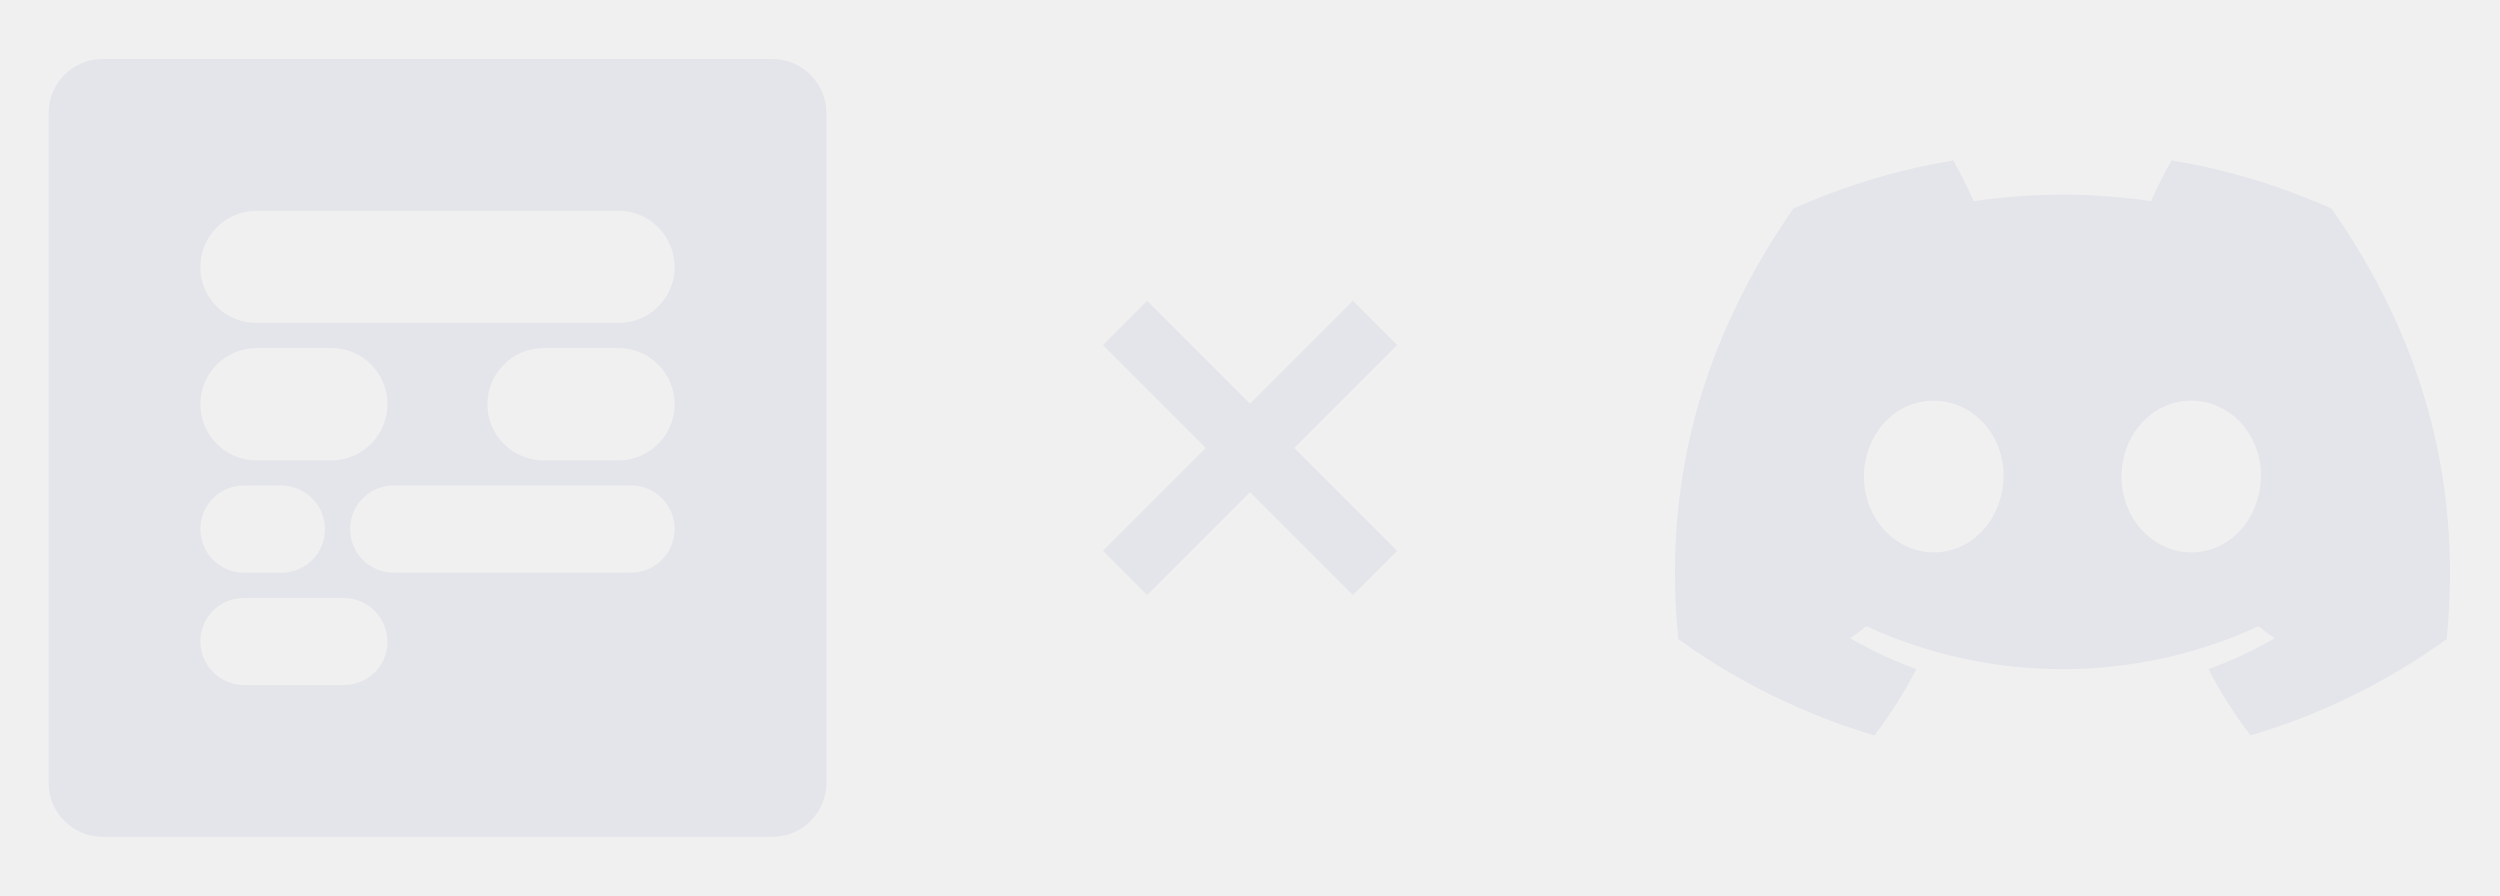
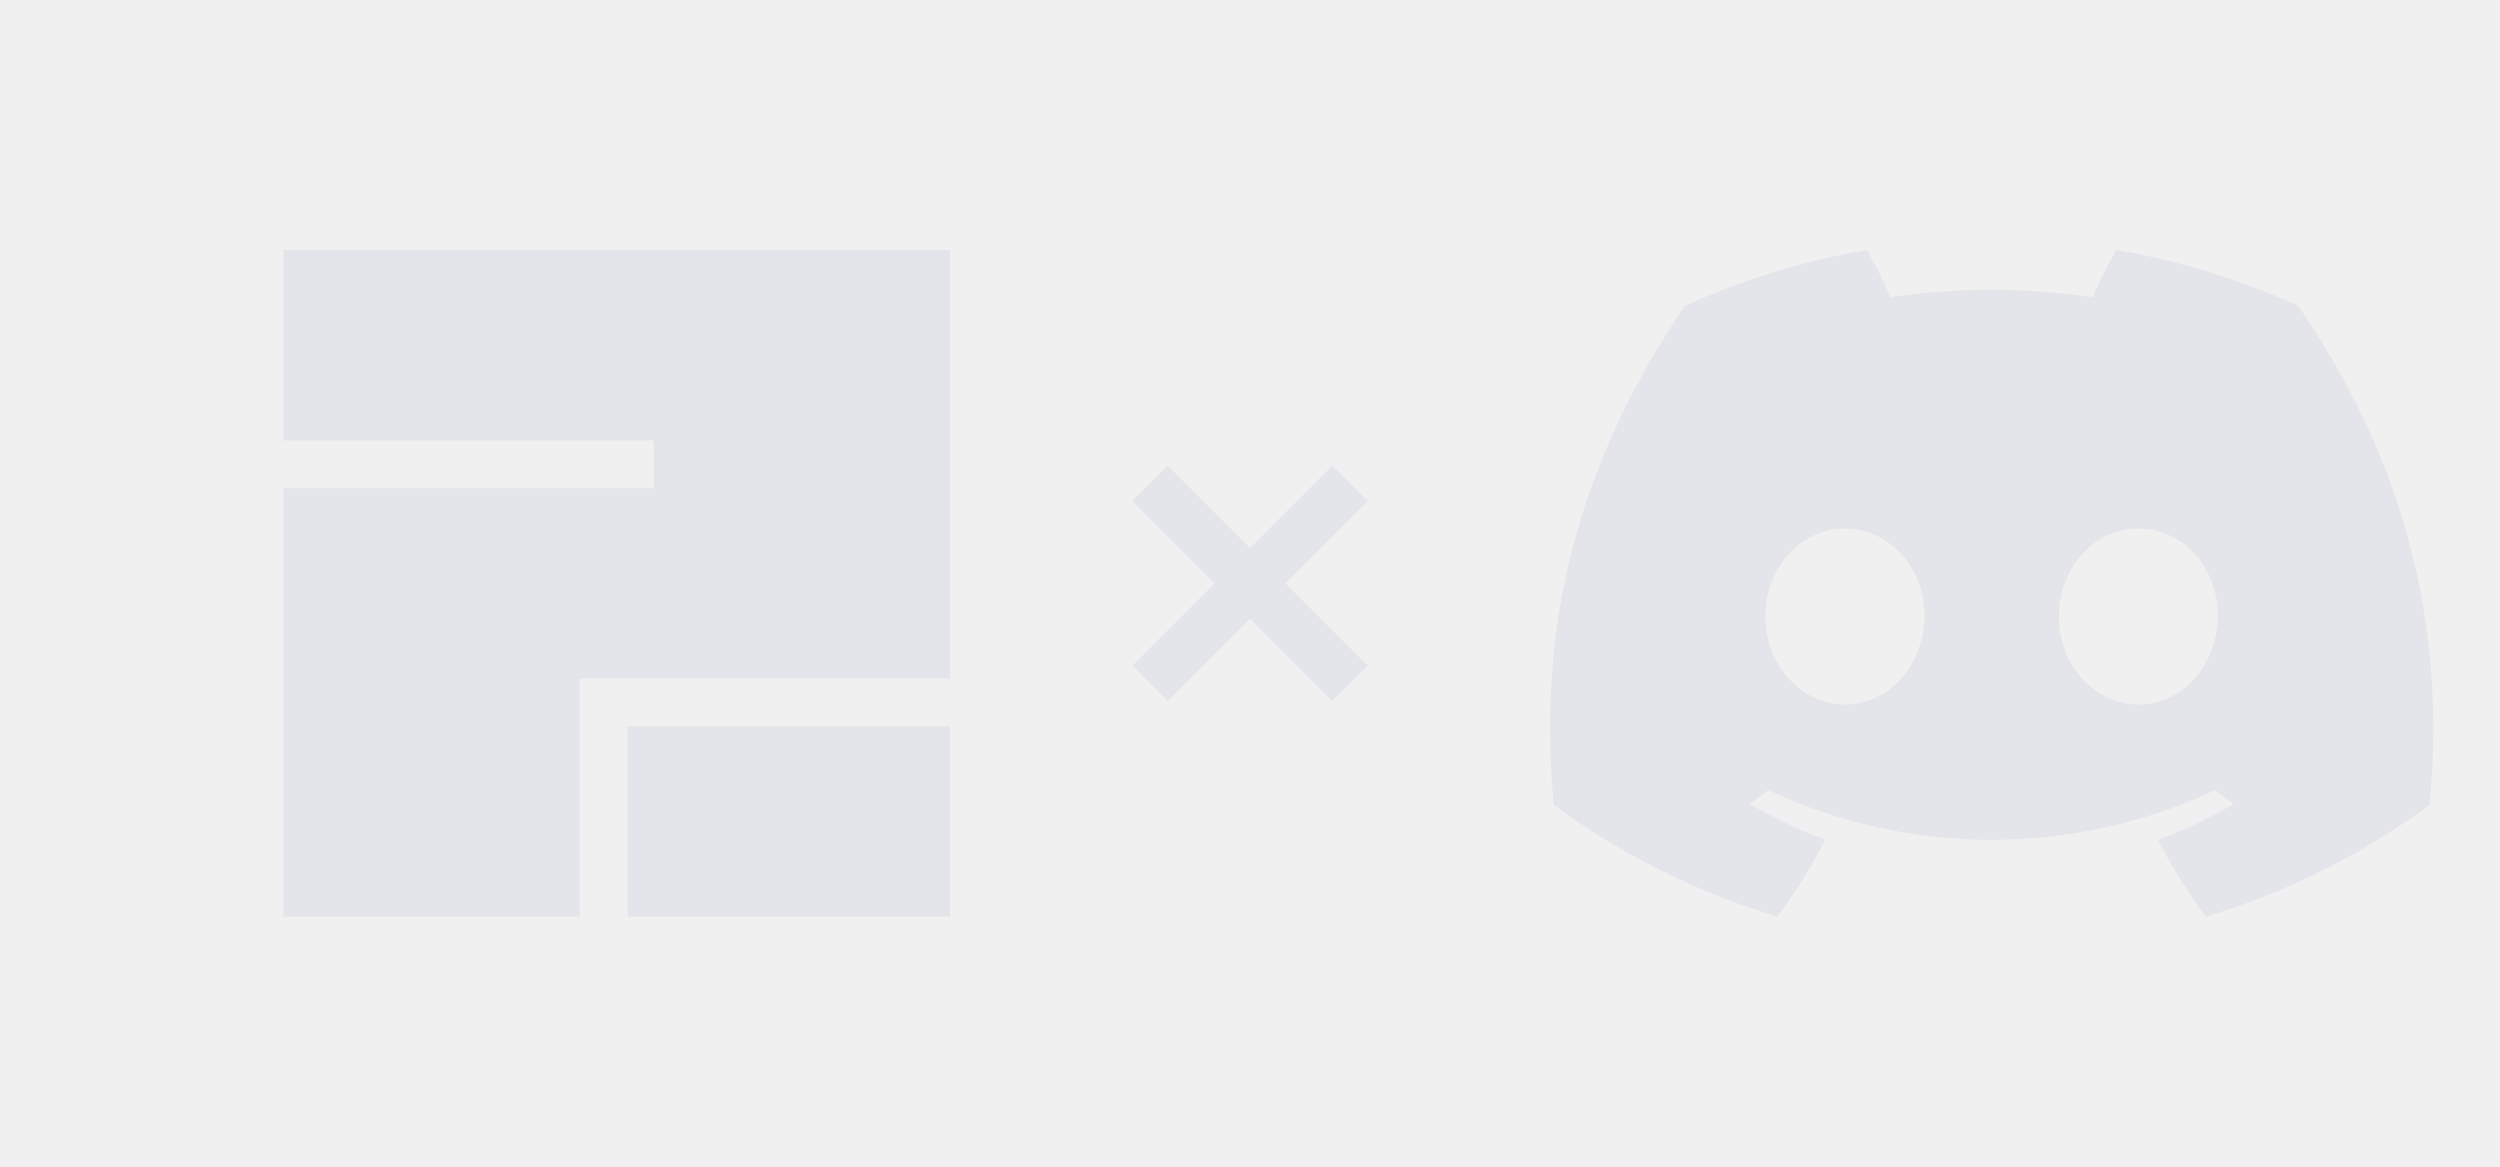
- <svg xmlns="http://www.w3.org/2000/svg" width="120" height="43" viewBox="0 0 120 43" fill="none">
-   <path fill-rule="evenodd" clip-rule="evenodd" d="M4.926 2.833H37.074C38.506 2.833 39.667 3.994 39.667 5.426V37.574C39.667 39.006 38.506 40.167 37.074 40.167H4.926C3.494 40.167 2.333 39.006 2.333 37.574V5.426C2.333 3.994 3.494 2.833 4.926 2.833ZM12.314 10.118C10.825 10.118 9.618 11.325 9.618 12.814C9.618 13.768 10.113 14.606 10.861 15.085C11.276 15.345 11.768 15.496 12.294 15.496H29.706C30.231 15.496 30.722 15.346 31.137 15.086C31.886 14.607 32.382 13.769 32.382 12.814C32.382 11.325 31.175 10.118 29.686 10.118H12.314ZM9.618 19.403C9.618 17.915 10.825 16.707 12.314 16.707H15.908C16.767 16.707 17.533 17.11 18.026 17.736C18.385 18.194 18.598 18.772 18.598 19.399C18.598 20.78 17.561 21.92 16.223 22.081C16.119 22.093 16.015 22.099 15.908 22.099H12.314C10.825 22.099 9.618 20.892 9.618 19.403ZM29.686 22.099H26.092C24.603 22.099 23.396 20.892 23.396 19.403C23.396 17.915 24.603 16.707 26.092 16.707H29.686C31.175 16.707 32.382 17.915 32.382 19.403C32.382 20.892 31.175 22.099 29.686 22.099ZM16.507 32.882H11.715C10.557 32.882 9.618 31.943 9.618 30.785C9.618 30.09 9.957 29.473 10.479 29.092C10.822 28.848 11.241 28.705 11.694 28.705H16.497C17.658 28.705 18.598 29.645 18.598 30.806C18.598 30.978 18.578 31.145 18.539 31.305C18.308 32.212 17.486 32.882 16.507 32.882ZM11.312 23.336C10.347 23.523 9.618 24.373 9.618 25.394C9.618 26.552 10.557 27.491 11.715 27.491H13.512C14.045 27.491 14.532 27.291 14.902 26.963C15.329 26.579 15.597 26.022 15.597 25.402C15.597 24.242 14.656 23.301 13.495 23.301H11.694C11.564 23.301 11.436 23.313 11.312 23.336ZM30.285 27.491H18.903C17.745 27.491 16.806 26.552 16.806 25.394C16.806 24.664 17.18 24.021 17.745 23.646C18.076 23.428 18.473 23.301 18.899 23.301H30.306C30.436 23.301 30.564 23.313 30.688 23.336C31.653 23.523 32.382 24.373 32.382 25.394C32.382 26.552 31.443 27.491 30.285 27.491Z" fill="#E4E5EA" class="svg-elem-1" />
-   <path d="M54 15.5L66 27.5M66 15.5L54 27.5" stroke="#E4E5EA" stroke-width="3" class="svg-elem-2" />
-   <path d="M111.912 10.011C109.468 8.916 106.888 8.139 104.237 7.7C103.875 8.335 103.546 8.988 103.254 9.656C100.431 9.24 97.56 9.24 94.737 9.656C94.444 8.988 94.116 8.335 93.754 7.7C91.102 8.143 88.52 8.922 86.073 10.017C81.216 17.052 79.9 23.912 80.558 30.674C83.402 32.731 86.586 34.296 89.971 35.3C90.733 34.297 91.407 33.232 91.987 32.118C90.886 31.715 89.824 31.219 88.812 30.634C89.078 30.445 89.339 30.25 89.59 30.061C92.534 31.416 95.747 32.119 99 32.119C102.253 32.119 105.466 31.416 108.41 30.061C108.664 30.265 108.925 30.459 109.188 30.634C108.174 31.22 107.11 31.717 106.008 32.121C106.586 33.234 107.261 34.298 108.023 35.3C111.411 34.3 114.597 32.736 117.442 30.677C118.214 22.835 116.122 16.038 111.912 10.011ZM92.82 26.515C90.986 26.515 89.47 24.886 89.47 22.881C89.47 20.876 90.933 19.232 92.814 19.232C94.696 19.232 96.2 20.876 96.168 22.881C96.135 24.886 94.69 26.515 92.82 26.515ZM105.179 26.515C103.342 26.515 101.832 24.886 101.832 22.881C101.832 20.876 103.295 19.232 105.179 19.232C107.064 19.232 108.556 20.876 108.524 22.881C108.491 24.886 107.049 26.515 105.179 26.515Z" fill="#E4E5EA" class="svg-elem-3" />
+ <svg xmlns="http://www.w3.org/2000/svg" width="150" height="70" viewBox="0 0 150 70" fill="none">
+   <g clip-path="url(#clip0_5277_1081)">
+     <path d="M37.654 43.584H57V55H37.654V43.584Z" fill="#E4E5EA" />
+     <path d="M17 15H57V40.714H34.778V55H17V29.286H39.222V26.429H17V15Z" fill="#E4E5EA" />
+   </g>
+   <path d="M69 29L81 41M81 29L69 41" stroke="#E4E5EA" stroke-width="3" />
+   <path d="M137.896 18.35C134.414 16.762 130.738 15.636 126.961 15C126.446 15.92 125.977 16.866 125.561 17.835C121.539 17.232 117.448 17.232 113.426 17.835C113.01 16.866 112.542 15.92 112.026 15C108.247 15.642 104.569 16.77 101.083 18.358C94.163 28.553 92.287 38.495 93.225 48.296C97.278 51.278 101.813 53.545 106.636 55C107.721 53.546 108.682 52.003 109.508 50.388C107.94 49.805 106.426 49.085 104.985 48.238C105.364 47.964 105.735 47.682 106.094 47.408C110.288 49.372 114.865 50.39 119.5 50.39C124.135 50.39 128.712 49.372 132.907 47.408C133.269 47.703 133.641 47.985 134.015 48.238C132.571 49.087 131.055 49.808 129.485 50.393C130.308 52.007 131.27 53.548 132.355 55C137.182 53.551 141.722 51.285 145.775 48.3C146.875 36.934 143.894 27.084 137.896 18.35ZM110.696 42.269C108.082 42.269 105.923 39.907 105.923 37.001C105.923 34.095 108.007 31.712 110.687 31.712C113.368 31.712 115.51 34.095 115.465 37.001C115.419 39.907 113.36 42.269 110.696 42.269ZM128.303 42.269C125.686 42.269 123.535 39.907 123.535 37.001C123.535 34.095 125.619 31.712 128.303 31.712C130.989 31.712 133.115 34.095 133.069 37.001C133.022 39.907 130.968 42.269 128.303 42.269Z" fill="#E4E5EA" />
+   <defs>
+     <clipPath id="clip0_5277_1081">
+       <rect width="40" height="40" fill="white" transform="translate(17 15)" />
+     </clipPath>
+   </defs>
</svg>
